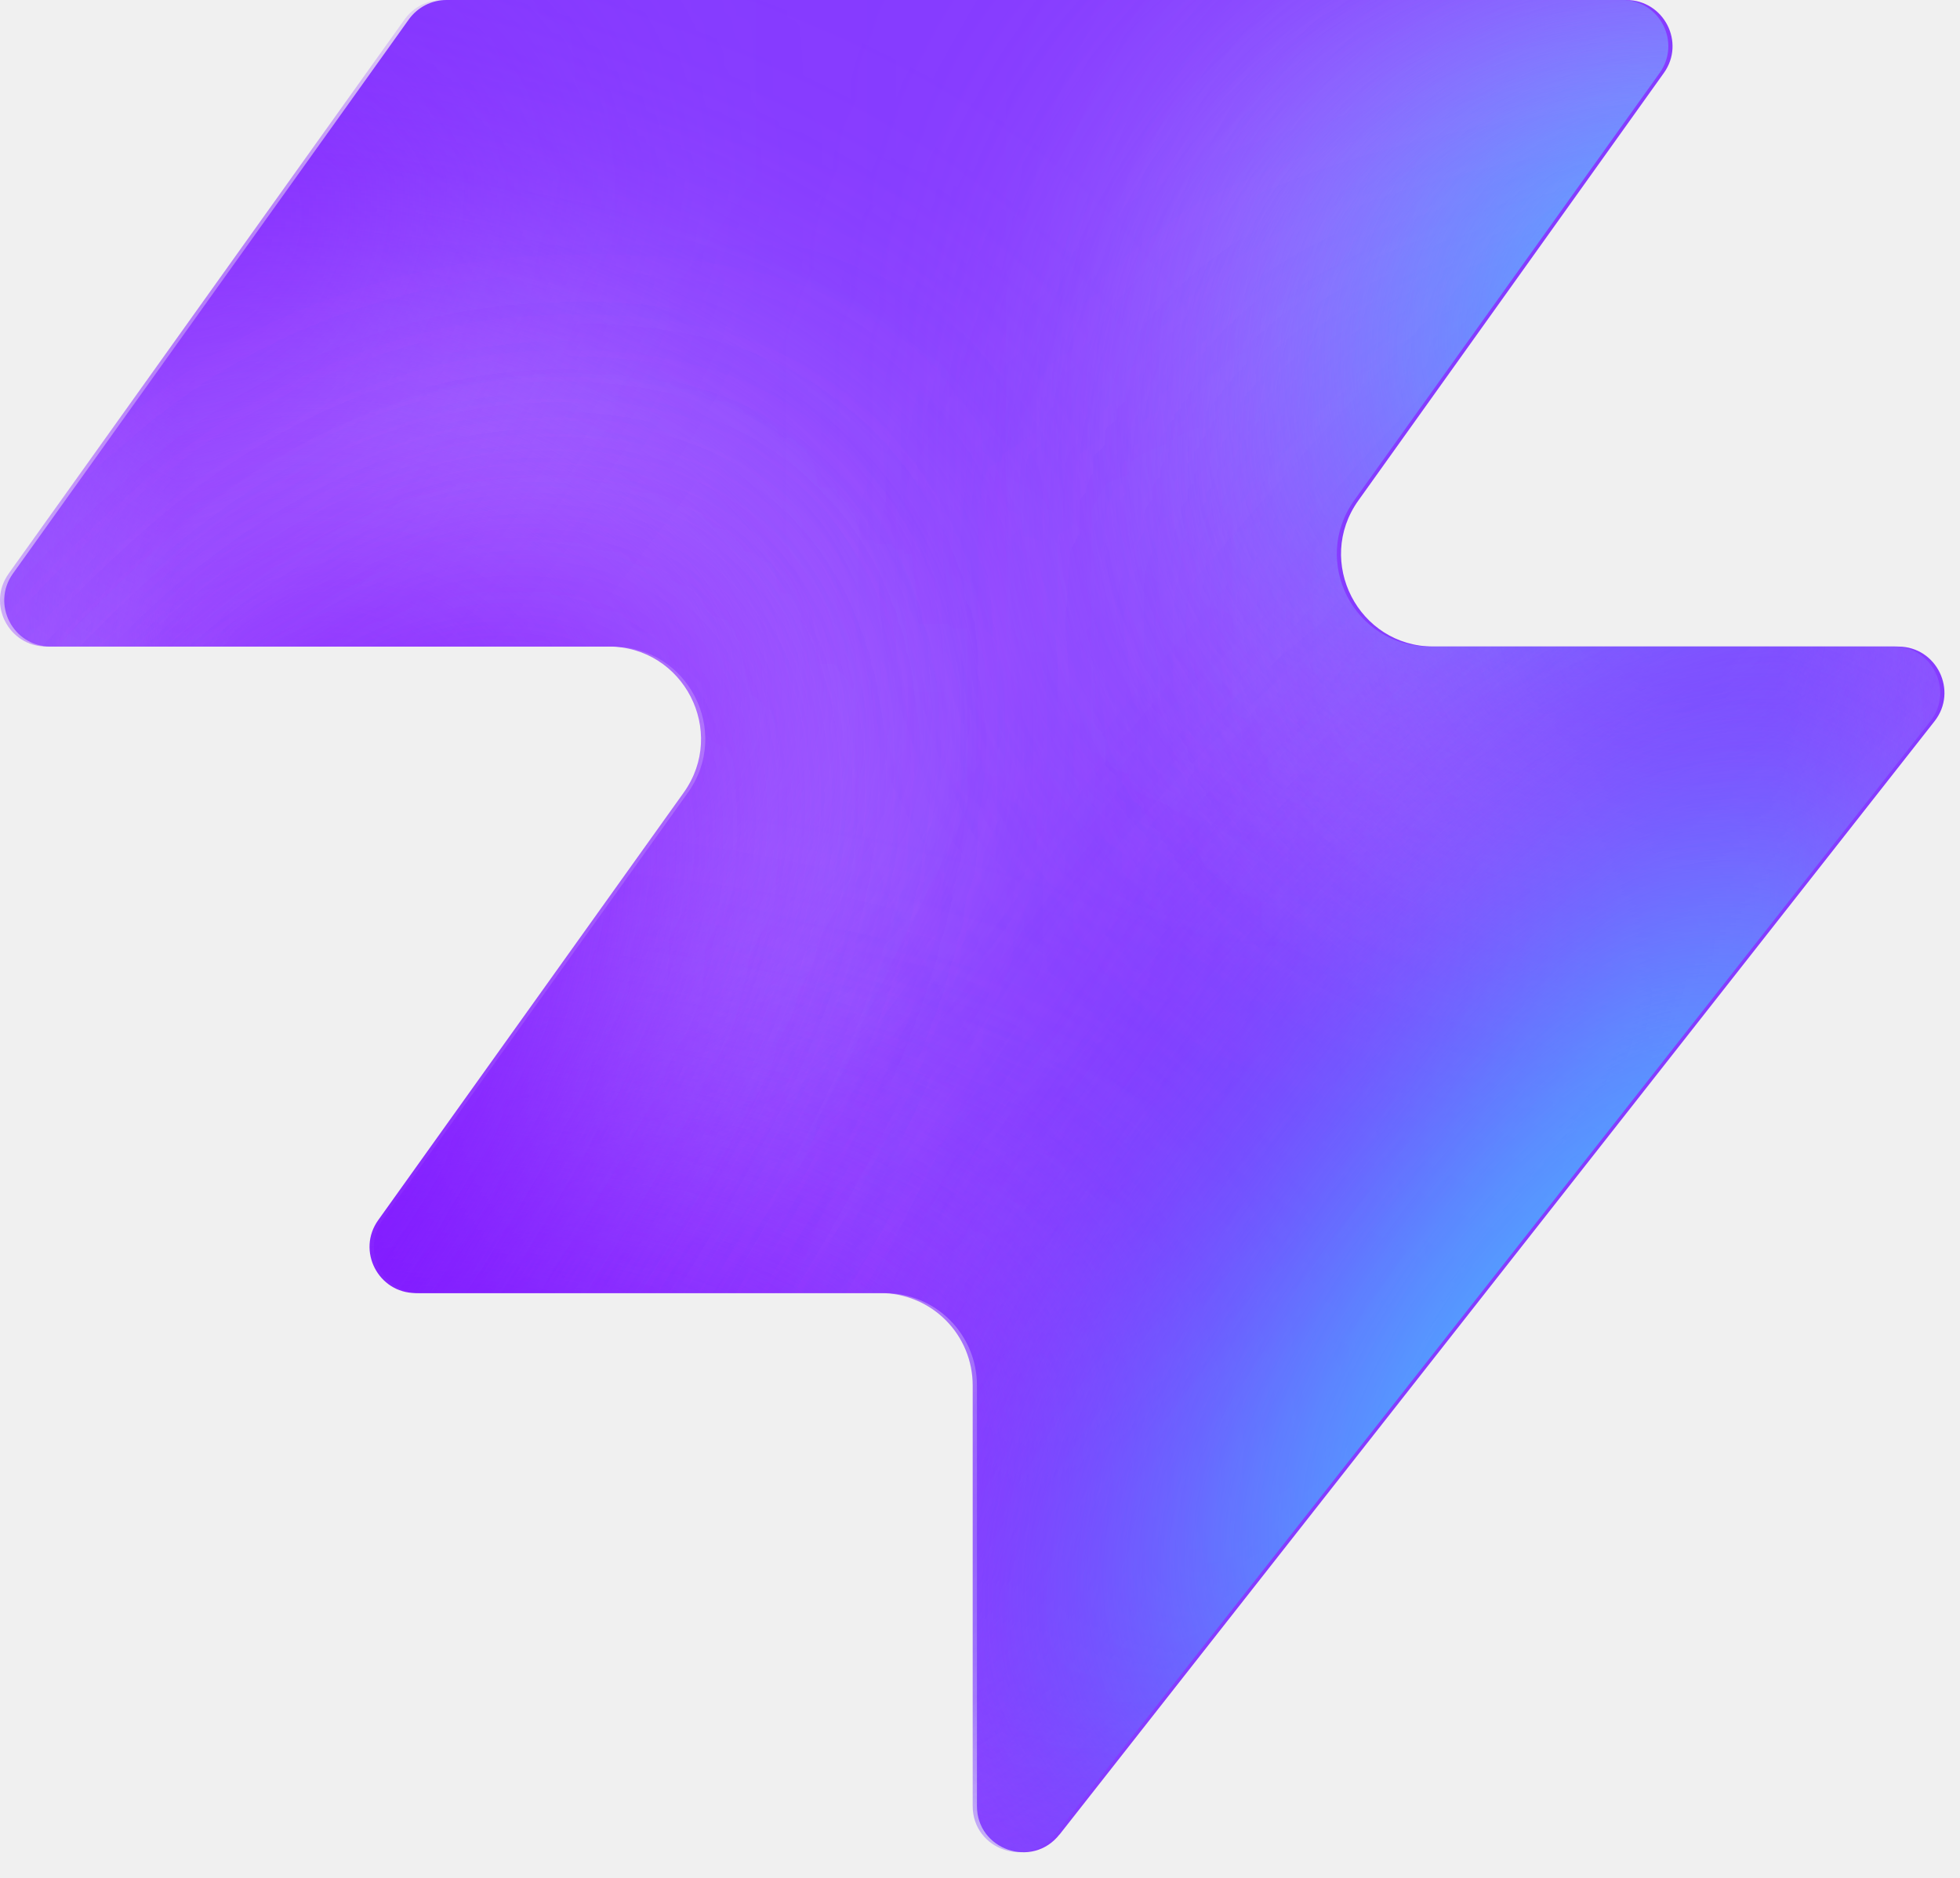
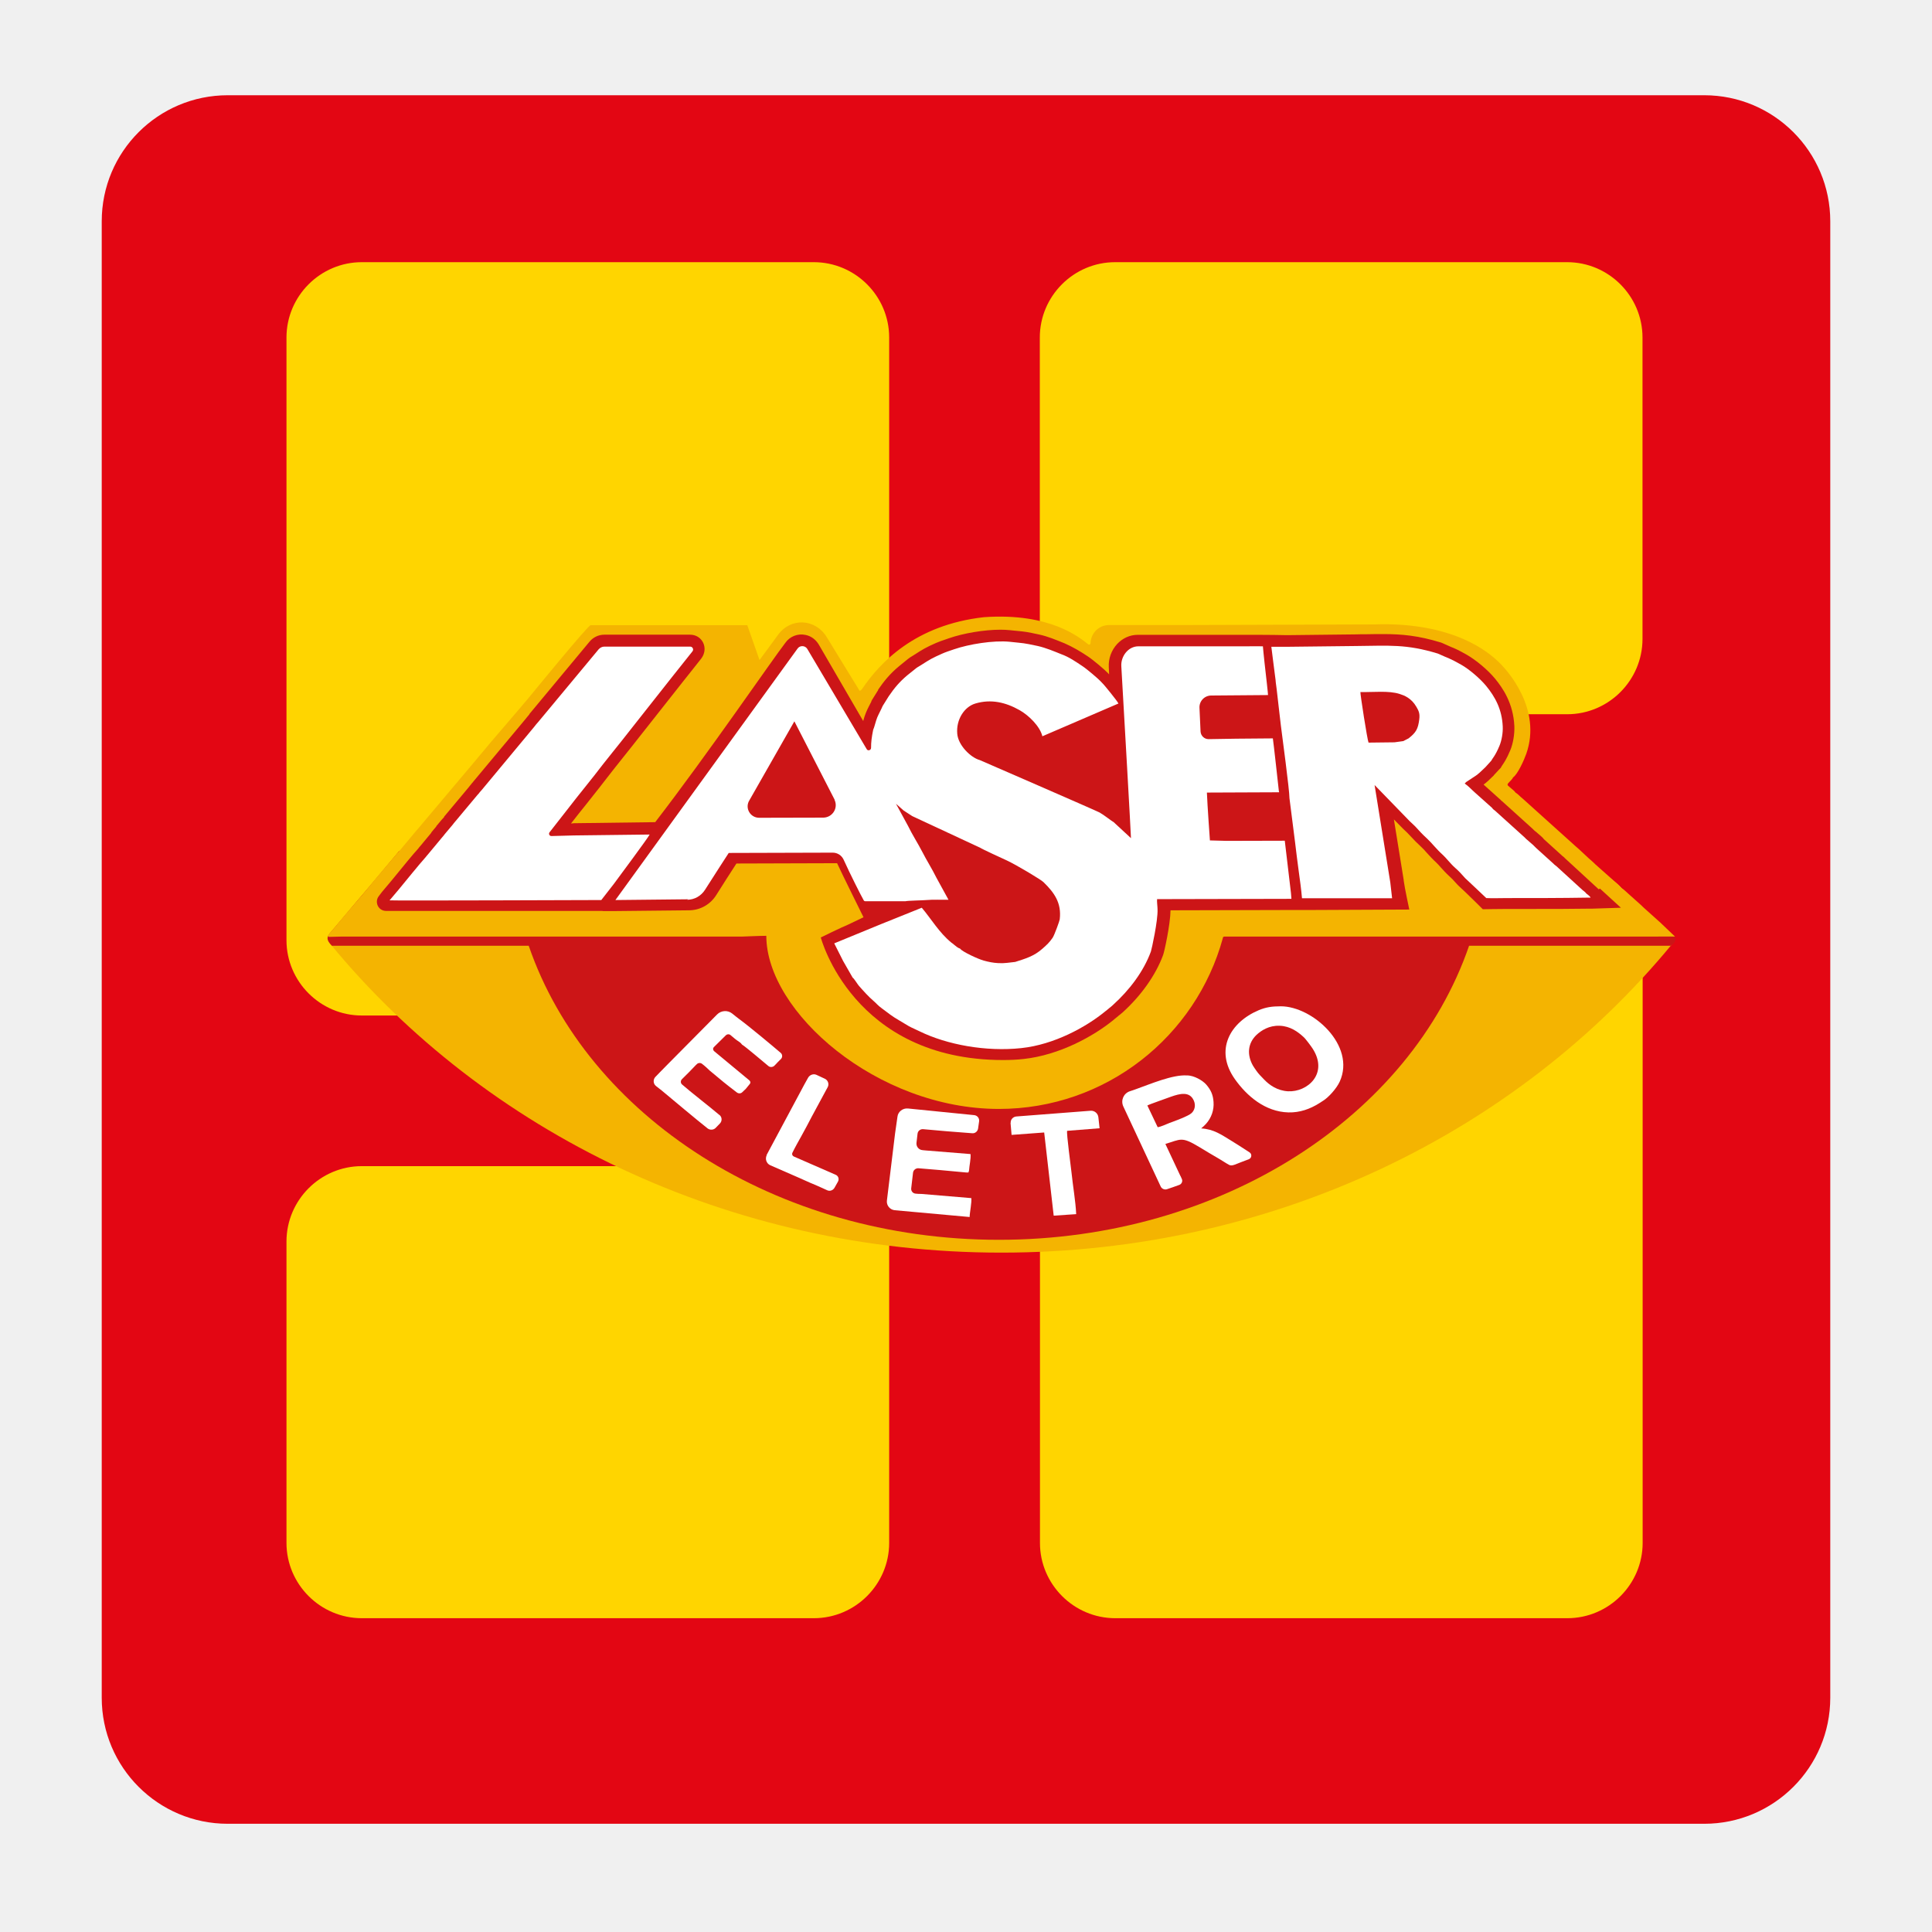
- <svg xmlns="http://www.w3.org/2000/svg" width="48" height="46" fill="none" viewBox="0 0 48 46">
-   <path fill="#863bff" d="M25.946 44.938c-.664.845-2.021.375-2.021-.698V33.937a2.26 2.26 0 0 0-2.262-2.262H10.287c-.92 0-1.456-1.04-.92-1.788l7.48-10.471c1.07-1.497 0-3.578-1.842-3.578H1.237c-.92 0-1.456-1.04-.92-1.788L10.013.474c.214-.297.556-.474.92-.474h28.894c.92 0 1.456 1.04.92 1.788l-7.48 10.471c-1.07 1.498 0 3.579 1.842 3.579h11.377c.943 0 1.473 1.088.89 1.83L25.947 44.94z" style="fill:#863bff;fill:color(display-p3 .525 .23 1);fill-opacity:1" />
-   <mask id="a" width="48" height="46" x="0" y="0" maskUnits="userSpaceOnUse" style="mask-type:alpha">
-     <path fill="#000" d="M25.842 44.938c-.664.844-2.021.375-2.021-.698V33.937a2.26 2.26 0 0 0-2.262-2.262H10.183c-.92 0-1.456-1.04-.92-1.788l7.48-10.471c1.07-1.498 0-3.579-1.842-3.579H1.133c-.92 0-1.456-1.04-.92-1.787L9.91.473c.214-.297.556-.474.92-.474h28.894c.92 0 1.456 1.04.92 1.788l-7.48 10.471c-1.07 1.498 0 3.578 1.842 3.578h11.377c.943 0 1.473 1.088.89 1.832L25.843 44.94z" style="fill:#000;fill-opacity:1" />
-   </mask>
-   <g mask="url(#a)">
-     <g filter="url(#b)">
-       <ellipse cx="5.508" cy="14.704" fill="#ede6ff" rx="5.508" ry="14.704" style="fill:#ede6ff;fill:color(display-p3 .927 .903 1);fill-opacity:1" transform="matrix(.00324 1 1 -.00324 -4.47 31.516)" />
-     </g>
-     <g filter="url(#c)">
-       <ellipse cx="10.399" cy="29.851" fill="#ede6ff" rx="10.399" ry="29.851" style="fill:#ede6ff;fill:color(display-p3 .927 .903 1);fill-opacity:1" transform="matrix(.00324 1 1 -.00324 -39.328 7.883)" />
-     </g>
-     <g filter="url(#d)">
-       <ellipse cx="5.508" cy="30.487" fill="#7e14ff" rx="5.508" ry="30.487" style="fill:#7e14ff;fill:color(display-p3 .492 .077 1);fill-opacity:1" transform="rotate(89.814 -25.913 -14.639)scale(1 -1)" />
-     </g>
-     <g filter="url(#e)">
-       <ellipse cx="5.508" cy="30.599" fill="#7e14ff" rx="5.508" ry="30.599" style="fill:#7e14ff;fill:color(display-p3 .492 .077 1);fill-opacity:1" transform="rotate(89.814 -32.644 -3.334)scale(1 -1)" />
-     </g>
-     <g filter="url(#f)">
-       <ellipse cx="5.508" cy="30.599" fill="#7e14ff" rx="5.508" ry="30.599" style="fill:#7e14ff;fill:color(display-p3 .492 .077 1);fill-opacity:1" transform="matrix(.00324 1 1 -.00324 -34.34 30.47)" />
-     </g>
-     <g filter="url(#g)">
-       <ellipse cx="14.072" cy="22.078" fill="#ede6ff" rx="14.072" ry="22.078" style="fill:#ede6ff;fill:color(display-p3 .927 .903 1);fill-opacity:1" transform="rotate(93.35 24.506 48.493)scale(-1 1)" />
-     </g>
-     <g filter="url(#h)">
-       <ellipse cx="3.47" cy="21.501" fill="#7e14ff" rx="3.47" ry="21.501" style="fill:#7e14ff;fill:color(display-p3 .492 .077 1);fill-opacity:1" transform="rotate(89.009 28.708 47.59)scale(-1 1)" />
-     </g>
-     <g filter="url(#i)">
-       <ellipse cx="3.47" cy="21.501" fill="#7e14ff" rx="3.47" ry="21.501" style="fill:#7e14ff;fill:color(display-p3 .492 .077 1);fill-opacity:1" transform="rotate(89.009 28.708 47.59)scale(-1 1)" />
-     </g>
-     <g filter="url(#j)">
-       <ellipse cx=".387" cy="8.972" fill="#7e14ff" rx="4.407" ry="29.108" style="fill:#7e14ff;fill:color(display-p3 .492 .077 1);fill-opacity:1" transform="rotate(39.51 .387 8.972)" />
-     </g>
-     <g filter="url(#k)">
-       <ellipse cx="47.523" cy="-6.092" fill="#7e14ff" rx="4.407" ry="29.108" style="fill:#7e14ff;fill:color(display-p3 .492 .077 1);fill-opacity:1" transform="rotate(37.892 47.523 -6.092)" />
-     </g>
-     <g filter="url(#l)">
-       <ellipse cx="41.412" cy="6.333" fill="#47bfff" rx="5.971" ry="9.665" style="fill:#47bfff;fill:color(display-p3 .28 .748 1);fill-opacity:1" transform="rotate(37.892 41.412 6.333)" />
-     </g>
-     <g filter="url(#m)">
-       <ellipse cx="-1.879" cy="38.332" fill="#7e14ff" rx="4.407" ry="29.108" style="fill:#7e14ff;fill:color(display-p3 .492 .077 1);fill-opacity:1" transform="rotate(37.892 -1.88 38.332)" />
-     </g>
-     <g filter="url(#n)">
-       <ellipse cx="-1.879" cy="38.332" fill="#7e14ff" rx="4.407" ry="29.108" style="fill:#7e14ff;fill:color(display-p3 .492 .077 1);fill-opacity:1" transform="rotate(37.892 -1.88 38.332)" />
-     </g>
-     <g filter="url(#o)">
-       <ellipse cx="35.651" cy="29.907" fill="#7e14ff" rx="4.407" ry="29.108" style="fill:#7e14ff;fill:color(display-p3 .492 .077 1);fill-opacity:1" transform="rotate(37.892 35.651 29.907)" />
-     </g>
-     <g filter="url(#p)">
-       <ellipse cx="38.418" cy="32.4" fill="#47bfff" rx="5.971" ry="15.297" style="fill:#47bfff;fill:color(display-p3 .28 .748 1);fill-opacity:1" transform="rotate(37.892 38.418 32.4)" />
+ <svg xmlns="http://www.w3.org/2000/svg" id="Camada_1" data-name="Camada 1" viewBox="0 0 128 128">
+   <defs>
+     <style>
+       .cls-1 {
+         fill: #fff;
+       }
+ 
+       .cls-1, .cls-2, .cls-3, .cls-4 {
+         fill-rule: evenodd;
+       }
+ 
+       .cls-5 {
+         fill: none;
+       }
+ 
+       .cls-6 {
+         fill: #e30613;
+       }
+ 
+       .cls-2 {
+         fill: #f4b401;
+       }
+ 
+       .cls-3 {
+         fill: #ffd500;
+       }
+ 
+       .cls-4, .cls-7 {
+         fill: #cc1517;
+       }
+     </style>
+   </defs>
+   <rect class="cls-6" x="6.74" y="6.31" width="114.52" height="114.52" rx="8.35" ry="8.35" />
+   <g id="Icons">
+     <g id="Rounded">
+       <g id="Action">
+         <g id="_-Round-_-Action-_-dashboard" data-name="-Round-/-Action-/-dashboard">
+           <g>
+             <polygon id="Path" class="cls-5" points="4 2.39 123.8 2.39 123.8 122.19 4 122.19 4 2.39" />
+             <path id="_Icon-Color" data-name="🔹Icon-Color" class="cls-3" d="M23.97,67.28h29.95c2.75,0,4.99-2.25,4.99-4.99V22.36c0-2.75-2.25-4.99-4.99-4.99h-29.95c-2.75,0-4.99,2.25-4.99,4.99v39.93c0,2.75,2.25,4.99,4.99,4.99ZM23.97,107.21h29.95c2.75,0,4.99-2.25,4.99-4.99v-19.97c0-2.75-2.25-4.99-4.99-4.99h-29.95c-2.75,0-4.99,2.25-4.99,4.99v19.97c0,2.75,2.25,4.99,4.99,4.99ZM73.89,107.21h29.95c2.75,0,4.99-2.25,4.99-4.99v-39.93c0-2.75-2.25-4.99-4.99-4.99h-29.95c-2.75,0-4.99,2.25-4.99,4.99v39.93c0,2.75,2.25,4.99,4.99,4.99ZM68.89,22.36v19.97c0,2.75,2.25,4.99,4.99,4.99h29.95c2.75,0,4.99-2.25,4.99-4.99v-19.97c0-2.75-2.25-4.99-4.99-4.99h-29.95c-2.75,0-4.99,2.25-4.99,4.99Z" />
+           </g>
+         </g>
+       </g>
    </g>
  </g>
-   <defs>
-     <filter id="b" width="60.045" height="41.654" x="-19.77" y="16.149" color-interpolation-filters="sRGB" filterUnits="userSpaceOnUse">
-       <feFlood flood-opacity="0" result="BackgroundImageFix" />
-       <feBlend in="SourceGraphic" in2="BackgroundImageFix" result="shape" />
-       <feGaussianBlur result="effect1_foregroundBlur_2002_17158" stdDeviation="7.659" />
-     </filter>
-     <filter id="c" width="90.34" height="51.437" x="-54.613" y="-7.533" color-interpolation-filters="sRGB" filterUnits="userSpaceOnUse">
-       <feFlood flood-opacity="0" result="BackgroundImageFix" />
-       <feBlend in="SourceGraphic" in2="BackgroundImageFix" result="shape" />
-       <feGaussianBlur result="effect1_foregroundBlur_2002_17158" stdDeviation="7.659" />
-     </filter>
-     <filter id="d" width="79.355" height="29.4" x="-49.64" y="2.03" color-interpolation-filters="sRGB" filterUnits="userSpaceOnUse">
-       <feFlood flood-opacity="0" result="BackgroundImageFix" />
-       <feBlend in="SourceGraphic" in2="BackgroundImageFix" result="shape" />
-       <feGaussianBlur result="effect1_foregroundBlur_2002_17158" stdDeviation="4.596" />
-     </filter>
-     <filter id="e" width="79.579" height="29.4" x="-45.045" y="20.029" color-interpolation-filters="sRGB" filterUnits="userSpaceOnUse">
-       <feFlood flood-opacity="0" result="BackgroundImageFix" />
-       <feBlend in="SourceGraphic" in2="BackgroundImageFix" result="shape" />
-       <feGaussianBlur result="effect1_foregroundBlur_2002_17158" stdDeviation="4.596" />
-     </filter>
-     <filter id="f" width="79.579" height="29.4" x="-43.513" y="21.178" color-interpolation-filters="sRGB" filterUnits="userSpaceOnUse">
-       <feFlood flood-opacity="0" result="BackgroundImageFix" />
-       <feBlend in="SourceGraphic" in2="BackgroundImageFix" result="shape" />
-       <feGaussianBlur result="effect1_foregroundBlur_2002_17158" stdDeviation="4.596" />
-     </filter>
-     <filter id="g" width="74.749" height="58.852" x="15.756" y="-17.901" color-interpolation-filters="sRGB" filterUnits="userSpaceOnUse">
-       <feFlood flood-opacity="0" result="BackgroundImageFix" />
-       <feBlend in="SourceGraphic" in2="BackgroundImageFix" result="shape" />
-       <feGaussianBlur result="effect1_foregroundBlur_2002_17158" stdDeviation="7.659" />
-     </filter>
-     <filter id="h" width="61.377" height="25.362" x="23.548" y="2.284" color-interpolation-filters="sRGB" filterUnits="userSpaceOnUse">
-       <feFlood flood-opacity="0" result="BackgroundImageFix" />
-       <feBlend in="SourceGraphic" in2="BackgroundImageFix" result="shape" />
-       <feGaussianBlur result="effect1_foregroundBlur_2002_17158" stdDeviation="4.596" />
-     </filter>
-     <filter id="i" width="61.377" height="25.362" x="23.548" y="2.284" color-interpolation-filters="sRGB" filterUnits="userSpaceOnUse">
-       <feFlood flood-opacity="0" result="BackgroundImageFix" />
-       <feBlend in="SourceGraphic" in2="BackgroundImageFix" result="shape" />
-       <feGaussianBlur result="effect1_foregroundBlur_2002_17158" stdDeviation="4.596" />
-     </filter>
-     <filter id="j" width="56.045" height="63.649" x="-27.636" y="-22.853" color-interpolation-filters="sRGB" filterUnits="userSpaceOnUse">
-       <feFlood flood-opacity="0" result="BackgroundImageFix" />
-       <feBlend in="SourceGraphic" in2="BackgroundImageFix" result="shape" />
-       <feGaussianBlur result="effect1_foregroundBlur_2002_17158" stdDeviation="4.596" />
-     </filter>
-     <filter id="k" width="54.814" height="64.646" x="20.116" y="-38.415" color-interpolation-filters="sRGB" filterUnits="userSpaceOnUse">
-       <feFlood flood-opacity="0" result="BackgroundImageFix" />
-       <feBlend in="SourceGraphic" in2="BackgroundImageFix" result="shape" />
-       <feGaussianBlur result="effect1_foregroundBlur_2002_17158" stdDeviation="4.596" />
-     </filter>
-     <filter id="l" width="33.541" height="35.313" x="24.641" y="-11.323" color-interpolation-filters="sRGB" filterUnits="userSpaceOnUse">
-       <feFlood flood-opacity="0" result="BackgroundImageFix" />
-       <feBlend in="SourceGraphic" in2="BackgroundImageFix" result="shape" />
-       <feGaussianBlur result="effect1_foregroundBlur_2002_17158" stdDeviation="4.596" />
-     </filter>
-     <filter id="m" width="54.814" height="64.646" x="-29.286" y="6.009" color-interpolation-filters="sRGB" filterUnits="userSpaceOnUse">
-       <feFlood flood-opacity="0" result="BackgroundImageFix" />
-       <feBlend in="SourceGraphic" in2="BackgroundImageFix" result="shape" />
-       <feGaussianBlur result="effect1_foregroundBlur_2002_17158" stdDeviation="4.596" />
-     </filter>
-     <filter id="n" width="54.814" height="64.646" x="-29.286" y="6.009" color-interpolation-filters="sRGB" filterUnits="userSpaceOnUse">
-       <feFlood flood-opacity="0" result="BackgroundImageFix" />
-       <feBlend in="SourceGraphic" in2="BackgroundImageFix" result="shape" />
-       <feGaussianBlur result="effect1_foregroundBlur_2002_17158" stdDeviation="4.596" />
-     </filter>
-     <filter id="o" width="54.814" height="64.646" x="8.244" y="-2.416" color-interpolation-filters="sRGB" filterUnits="userSpaceOnUse">
-       <feFlood flood-opacity="0" result="BackgroundImageFix" />
-       <feBlend in="SourceGraphic" in2="BackgroundImageFix" result="shape" />
-       <feGaussianBlur result="effect1_foregroundBlur_2002_17158" stdDeviation="4.596" />
-     </filter>
-     <filter id="p" width="39.409" height="43.623" x="18.713" y="10.588" color-interpolation-filters="sRGB" filterUnits="userSpaceOnUse">
-       <feFlood flood-opacity="0" result="BackgroundImageFix" />
-       <feBlend in="SourceGraphic" in2="BackgroundImageFix" result="shape" />
-       <feGaussianBlur result="effect1_foregroundBlur_2002_17158" stdDeviation="4.596" />
-     </filter>
-   </defs>
+   <g>
+     <path class="cls-2" d="M110.8,62.52s-.02.02-.02.03c-10.23,12.43-26.33,20.44-44.44,20.44s-34.24-8.03-44.47-20.47h28.87c.34,1.49,1.01,2.88,1.94,4.14,2.76,3.73,7.85,6.23,13.66,6.23s11.2-2.65,13.9-6.56c.81-1.17,1.39-2.45,1.7-3.81h28.87Z" />
+     <path class="cls-4" d="M110.81,62.56s-.12.1-.12.1c0,0-.33,0-.32,0h-13.04c-3.87,11.25-16.35,19.48-31.15,19.48s-27.29-8.23-31.15-19.48h-13.04c-.21-.21-.29-.36-.29-.49,0-.05.01-.09.03-.14h0c.02-.05.06-.11.1-.17.08-.1.18-.22.28-.33.02-.03.04-.05.07-.08l1.28-1.52.91-1.07s0,0,0,0l1.94-2.31s0,0,0,0l.12-.15h0l25.82.32c2.3-5.38,7.63-9.14,13.85-9.14s11.77,3.92,13.99,9.48l25.7.32,4.55,4.14c.34.32.45.39.58.51,0,0,.01.01.02.02,0,0,.01,0,.02.01,0,0,0,0,0,0h0s.18.19-.14.51h0Z" />
+     <path class="cls-2" d="M110.96,62.05s-.99-.01-1.23,0h-12.88c-.25,0-2.94,0-2.94,0h-12.8s-.08.02-.09.06c0,0,0,.02,0,.03-1.78,6.53-7.75,11.33-14.84,11.33-8.08,0-15.41-6.43-15.41-11.47-.45,0-1.49.05-1.58.05h-21.6s-.74,0-.99,0h-3.94c-.18,0-.63.01-.86.02-.03,0-.06-.02-.07-.05h0s0-.04.01-.06c.03-.03.06-.07.09-.11.08-.1.18-.22.28-.33.02-.03.04-.05.07-.08.08-.1.15-.19.18-.22.32-.4.71-.85,1.1-1.3.32-.37.64-.74.91-1.07,0,0,0,0,0,0,.52-.66,1.38-1.65,1.94-2.31,0,0,0,0,0,0,.02-.02.03-.04.05-.05l.08-.09.72-.86c.14-.16.26-.32.4-.48.14-.17.27-.3.4-.47l3.6-4.27c.13-.16.26-.32.4-.48.28-.32.53-.65.8-.95l1.6-1.87c.27-.33.53-.61.8-.95,0,0,3.8-4.65,3.97-4.65h10.38s.81,2.31.81,2.31c0,0,1-1.35,1.22-1.66.85-1.18,2.49-1.09,3.24.15,0,0,1.88,3.08,2.18,3.56.05-.04.1-.07.14-.11,1.19-1.77,3.53-4.27,8.09-4.78,4.42-.31,6.37,1.38,6.91,1.8.06.05.15,0,.15-.07h0c.02-.68.56-1.21,1.23-1.21,1.81,0,4.93,0,5.23,0l12.34-.04c5.38-.19,7.69,2,8.08,2.34.78.68,3.03,3.28,1.99,6.23-.14.4-.56,1.35-.88,1.57-.03.11-.23.27-.34.41-.03.04-.02.09,0,.12.15.15.45.36.49.45,0,.01.02.02.03.03.18.11.28.25.45.38l3.51,3.16c.25.2.83.78,1.1,1,.09.07.12.12.21.2l1.33,1.18c.09.08.32.28.39.38,0,.01.03.03.04.03.13.07.29.24.43.36l.86.77c.08.07.12.13.21.2l1.07.96c.1.1.74.71.9.86,0,0,.01.01.02.02,0,0,.01.01.02.01,0,0,0,0,0,0h0Z" />
+     <path class="cls-7" d="M105.92,58.92l-2.26-2.08h0s0-.01,0-.01c-.05-.04-.09-.07-.12-.1-.01,0-.03-.02-.03-.02l-.02-.02-.02-.02-1.16-1.05-.02-.02-.02-.02s-.02-.02-.02-.03c-.03-.03-.07-.08-.13-.13l-.39-.34h-.02s-.02-.03-.02-.03c-.02-.02-.03-.02-.03-.02,0,0-.02-.02-.03-.03-.01-.01-.03-.03-.05-.05l-.02-.02-.02-.02-1.96-1.77-.02-.02-.02-.02s-.03-.02-.04-.03c0,0-.01,0-.02-.01,0,0,0-.01-.02-.02l-.04-.05s0,0,0,0l-.05-.04-1.08-.97s0,0,0,0c.17-.12.35-.28.66-.59h.01s.01-.03.01-.03l.38-.41.08-.08s0,0,0,0l.06-.11h0s.03-.04.04-.06c.11-.16.29-.42.52-.97.2-.47.3-1.09.28-1.62-.07-1.52-.77-2.53-1.29-3.16-.46-.56-1.25-1.22-1.86-1.57-.57-.32-.77-.41-1.05-.52-.14-.06-.3-.13-.56-.25l-.05-.02-.05-.02c-1.51-.46-2.58-.56-3.82-.56-.34,0-.7,0-1.07.01-.25,0-.5,0-.78.01l-4.43.05c-.05,0-.11,0-.16,0,0,0,0,0-.02,0-.5-.01-1.05-.02-1.65-.02-.46,0-.83,0-1.01,0h-.06s-7.1,0-7.1,0h-.01c-.5,0-.98.22-1.34.6-.39.42-.59.98-.56,1.54.01.18.02.34.02.48,0,0,0,0,0,0-.03-.03-.06-.06-.09-.1-.2-.21-.99-.88-1.33-1.1-.54-.36-1-.62-1.49-.84h-.01s-.01-.01-.01-.01l-.1-.04c-.47-.19-1.04-.43-1.6-.55-.83-.18-.93-.19-1.45-.24-.13-.01-.29-.03-.5-.05-.19-.02-.4-.03-.62-.03h0c-1.07,0-2.45.23-3.42.57-.06.02-.13.05-.2.07-.22.07-.44.15-.65.24-.68.3-.86.41-1.48.81-.02.01-.05.03-.08.05-.09.05-.2.12-.31.21l-.59.48h0s0,0,0,0c-.61.51-.99.99-1.37,1.54h0s0,.03,0,.03l-.4.64-.02.03v.03s-.02,0-.02,0h0s-.01.03-.01.03v.03c-.05.1-.11.21-.17.33-.07.13-.13.27-.19.41-.06.14-.12.33-.17.51,0,.01,0,.03-.01.04l-2.94-5.06c-.19-.32-.49-.56-.86-.64-.53-.12-1.06.09-1.36.52-.86,1.11-5.15,7.38-8.62,11.88,0,0,0,0,0,0l-5.38.07-.2.02s0,0,0,0c.36-.47.75-.95.99-1.25l.79-1s.08-.1.12-.15c.09-.11.18-.23.27-.35.41-.54.88-1.12,1.33-1.69.34-.43.7-.87,1.03-1.3l2.73-3.46s.11-.14.22-.28c.29-.37.78-.97,1.15-1.45.23-.3.29-.7.13-1.04-.16-.34-.49-.54-.87-.54-.69,0-3.35,0-4.48,0-.51,0-.95,0-1.21,0-.37,0-.73.17-.97.46l-3.99,4.8h0s0,.02,0,.02c-.03.04-.07.09-.11.13-.05.06-.11.13-.17.21l-3.43,4.11s-.02.02-.02.03c-.05.05-.1.11-.15.18l-.02.02c-.05.06-.06.08-.11.14h0s0,0,0,0l-1.58,1.89h0s0,0,0,0c-.03.03-.05.06-.06.08v.02c-.06.06-.1.11-.14.15h0s0,0,0,0l-.37.44h0s0,.02,0,.02c-.02.03-.04.05-.05.06,0,0,0,0,0,0-.06.07-.11.13-.16.19-.05.06-.09.11-.13.16h0s0,.02,0,.02l-.73.88c-.05.05-.08.09-.1.12-.02.02-.02.03-.03.04-.37.4-.99,1.17-1.49,1.78-.12.14-.23.28-.32.39l-.59.7-.22.29c-.29.39-.03.95.46.97h.35s13.94,0,13.94,0h0s.08,0,.12.01c.03,0,.06,0,.11,0,.08,0,.19,0,.31,0,.21,0,.44,0,.46,0h0s4.8-.05,4.8-.05c.75,0,1.43-.39,1.82-1.02.36-.58,1.02-1.6,1.33-2.08,0,0,0,0,0,0l6.47-.02s.19,0,.2,0c.28.62,1.75,3.58,1.75,3.58l-.98.47c-.51.21-1.85.87-1.85.87,0,0,2.12,8.12,12.08,8.12.46,0,.92-.02,1.36-.07,2.38-.26,4.64-1.51,5.97-2.6.03-.02.06-.05.08-.07.06-.05.13-.11.21-.17.04-.04.07-.06.1-.08.04-.04.1-.08.18-.15,1.25-1.13,2.21-2.49,2.7-3.82.08-.21.48-2.03.49-2.96,0,0,0,0,0,0l7.81-.02h0s.72,0,.72,0h.19s.08,0,.08,0h.39s6.63-.03,6.63-.03c0,0-.31-1.44-.37-1.91h0s0-.02,0-.02v-.02s-.65-4.02-.65-4.02c0,0,0,0,0,0l.61.62c.07.07.14.13.2.19.05.05.11.1.14.14.08.08.14.15.2.21.21.23.34.36.66.66.11.1.23.23.35.37.19.21.4.44.66.68.06.05.17.18.27.29.17.19.37.41.57.59.16.14.29.28.43.44.06.06.11.13.18.19l.02.02.02.02s.22.2.46.43c.34.32,1.12,1.1,1.12,1.1,0,0,1.07-.02,1.62-.02h.03s.07,0,.07,0c.54,0,1.09,0,1.63,0,1.24,0,2.51,0,3.77-.02h0s0,0,0,0h.15s1.88-.06,1.88-.06c0,0,0,0,0,0l-1.39-1.27h0Z" />
+     <path class="cls-1" d="M39.83,59.64l.84-1.08c.28-.38,2.31-3.11,2.37-3.27l-5.01.06-1.5.04c-.13,0-.2-.15-.12-.25.41-.52,1.35-1.73,1.79-2.29l.79-.99c.12-.16.26-.32.39-.49.72-.95,1.61-2.02,2.37-3l2.73-3.46c.12-.15.87-1.09,1.4-1.76.1-.13,0-.31-.15-.31-1.01,0-4.87,0-5.69,0-.15,0-.28.07-.38.18l-3.99,4.8c-.1.12-.2.22-.29.35l-3.44,4.14s-.11.12-.15.17c-.06.08-.08.11-.16.19l-1.58,1.89s-.03.05-.06.08c-.06.07-.11.13-.16.19l-.37.44s-.03.04-.06.08c-.12.13-.21.26-.31.37l-.74.89c-.07.07-.08.1-.15.18-.44.49-1.31,1.57-1.79,2.15l-.6.71c.05.03,14.03-.02,14.03-.02h0Z" />
+     <path class="cls-1" d="M84.51,45.05c.01.21.05.38.07.59.1.81.18,1.63.28,2.42.08.64.57,4.27.57,4.82l.37,2.91c.07.63.16,1.28.24,1.9.08.6.17,1.21.22,1.82.32,0,.06,0,.66,0h5.31s-.12-1.05-.12-1.05l-1.04-6.45,2.32,2.39c.11.11.26.24.36.34.36.39.43.48.82.84.3.28.59.67,1,1.04.21.18.54.62.84.88.27.23.45.45.66.68,0,0,1.27,1.19,1.4,1.32.44.02.93,0,1.37,0,1.8,0,3.6,0,5.39-.03h.15c-.08-.16-.24-.2-.33-.33-.08-.08-.11-.1-.19-.16l-1.74-1.59c-.07-.06-.13-.09-.19-.16l-1.16-1.05c-.08-.07-.11-.12-.19-.19l-.39-.34c-.09-.07-.09-.08-.18-.17l-1.96-1.77c-.09-.07-.12-.08-.2-.19l-1.12-1c-.23-.2-.44-.44-.69-.61l.1-.1c.66-.45.63-.35,1.27-.98l.39-.43c.07-.15.26-.31.54-.98.15-.36.24-.87.22-1.29-.05-1.13-.5-1.96-1.11-2.7-.4-.48-1.11-1.09-1.64-1.39-.83-.47-.79-.39-1.55-.74-2.1-.64-3.22-.52-5.43-.5l-4.43.05c-.74,0-.83,0-1.17,0,.01.13.21,1.64.28,2.2h0ZM93.84,46.83c.15.26.24.43.19.83-.08.63-.21.87-.71,1.26l-.35.18-.58.08-1.72.02c-.08-.16-.56-3.25-.54-3.35.84.02,1.88-.11,2.61.13.28.09.76.26,1.1.85h0Z" />
+     <path class="cls-1" d="M45.53,59.61c.48,0,.92-.25,1.18-.66.51-.81,1.57-2.44,1.57-2.44,0,0,5.21-.02,6.89-.02.31,0,.59.18.72.46.41.91,1.17,2.42,1.34,2.71.02.03.05.05.09.05h2.67c.08-.04,1.24-.06,1.39-.08.45-.04,1-.01,1.46-.02l-.8-1.46c-.28-.57-.65-1.15-.94-1.72-.3-.58-.66-1.13-.94-1.71l-.8-1.47.51.45c.16.1.41.27.57.37l4.51,2.1c.06.06,1.54.74,1.74.83.67.31,2.31,1.3,2.44,1.44.72.7,1.21,1.38,1.08,2.47-.01.1-.35,1.04-.47,1.22-.24.34-.37.45-.66.71-.58.52-1.14.67-1.82.89-.41.04-.66.1-1.11.08-.37-.02-.65-.08-.98-.17-.34-.09-1.44-.59-1.57-.8-.12-.02-.28-.16-.39-.25-.08-.07-.11-.09-.18-.14-.81-.66-1.34-1.58-1.96-2.31l-2.71,1.09-3.09,1.27.59,1.17s0,0,0,0l.63,1.1c.09.05.33.45.42.55.32.36.61.69.98,1.01.19.16.25.27.54.48.49.36.62.49,1.17.81.22.13.41.25.62.37.22.12.47.22.69.33,1.83.9,4.42,1.37,6.75,1.12,2.18-.23,4.29-1.39,5.56-2.43.09-.07.18-.14.27-.22.12-.1.16-.12.27-.23,1.05-.95,2-2.18,2.49-3.52.05-.14.47-2.05.44-2.79,0-.18-.05-.52-.03-.68l8.9-.02-.03-.38-.41-3.47c-.07,0-3.85.01-3.85.01l-1.11-.03s-.17-2.35-.2-3.17l4.78-.02v-.06h-.01s-.37-3.37-.4-3.51l-2.41.02s-1.16.02-1.85.03c-.28,0-.51-.22-.53-.5l-.07-1.54c-.04-.46.32-.85.78-.85l3.76-.03c0-.12-.13-1.24-.23-2.13-.04-.33-.11-1.1-.11-1.1,0,0-.83-.01-1.15,0h-7.1c-.67,0-1.17.66-1.13,1.32.18,3.09.63,11,.64,11.39l-1.06-.98s-.02-.02-.06-.06c-.3-.19-.63-.47-.96-.66-.17-.1-7.93-3.47-7.93-3.47,0,0,0,0,0,0-.62-.17-1.44-.99-1.5-1.75-.08-.93.46-1.78,1.2-2,1.04-.31,2.01-.08,2.93.44.59.33,1.35,1.06,1.51,1.73l5.04-2.17c-.07-.17-.98-1.27-.99-1.27t0,0c-.08-.08-.12-.13-.21-.22-.16-.17-.91-.81-1.19-.99-.42-.28-.88-.6-1.38-.78-.47-.19-1.04-.43-1.57-.55-1.03-.22-.86-.17-1.86-.28-1.08-.11-2.72.16-3.7.5-.26.09-.55.18-.79.29-.65.29-.79.37-1.38.75-.1.07-.23.13-.32.2l-.6.48c-.51.43-.85.83-1.23,1.39l-.4.64c-.1.24-.25.5-.36.76-.09.21-.2.69-.27.82-.1.49-.14.81-.14,1.2,0,.16-.22.22-.29.08l-3.93-6.63c-.14-.24-.49-.26-.65-.03,0,0-11.86,16.38-12.06,16.65,0,0,0,.01,0,.01l4.8-.05h0ZM55.29,52.99c.26.55-.14,1.17-.74,1.18-1.64,0-4.25.01-4.25.01-.6,0-.97-.65-.65-1.16l2.98-5.23,2.67,5.2h0Z" />
+     <path class="cls-1" d="M50.8,76.53c-.13.25-.02.56.23.67.6.26,1.21.53,1.81.79.4.17.74.34,1.14.5.15.06.54.24.83.37.18.08.38,0,.48-.17.07-.13.16-.28.23-.41.09-.17.02-.38-.16-.45l-2.77-1.21c-.09-.04-.13-.14-.1-.23h0c.2-.41.42-.79.64-1.19.22-.4.42-.77.63-1.18l.95-1.76c.04-.07.08-.14.12-.22.12-.21.03-.47-.18-.57-.21-.1-.45-.21-.56-.26-.2-.09-.44,0-.55.19-.09.16-.19.33-.24.43l-2.52,4.71h0Z" />
+     <path class="cls-1" d="M66.95,74.39l.07.8,2.16-.16.63,5.51,1.49-.1c-.04-.87-.22-1.87-.31-2.76-.04-.39-.34-2.57-.29-2.76l2.15-.17c-.03-.32-.06-.56-.08-.73-.03-.26-.26-.45-.52-.43l-4.92.38h0c-.22.02-.39.21-.37.44h0Z" />
+     <path class="cls-1" d="M47.65,73.86c-.61-.52-1.93-1.54-2.46-2.01-.11-.09-.11-.26,0-.36.26-.25.69-.69.81-.82.05-.06.11-.11.16-.16.09-.1.25-.11.35-.03.19.14.42.36.5.44h0l.94.78c.11.09.59.47.87.68.11.08.26.08.36-.02.08-.07.15-.15.23-.22,0,0,0,0,0,0,.07-.08.18-.22.27-.33.06-.07.04-.17-.03-.23l-2.34-1.94c-.08-.07-.09-.19-.01-.27l.79-.78c.08-.08.21-.09.3-.02.1.09.21.18.31.26.15.13.33.2.44.35.01.02.02.03.04.04.19.11,1.3,1.05,1.72,1.4.11.1.28.09.39,0,.09-.08.18-.19.22-.23.08-.08.15-.15.22-.22,0,0,0,0,.02-.02.1-.11.09-.29-.02-.39-.57-.49-2.16-1.81-2.75-2.24-.09-.06-.28-.22-.47-.37-.3-.24-.73-.21-1,.06l-3.19,3.22c-.21.22-.4.41-.6.61-.11.11-.21.22-.3.31h0c-.16.17-.15.45.04.6.24.19.54.42.67.54.31.26,2.04,1.71,2.75,2.27.16.12.39.11.53-.03.09-.09.19-.2.29-.3.15-.16.14-.41-.02-.55h0Z" />
+     <path class="cls-1" d="M64.37,79.38l-3.34-.28c-.12,0-.25,0-.38-.02-.18-.02-.3-.18-.28-.35l.12-1.03c.02-.18.18-.31.36-.3l1.43.12,1.73.16h.15s.04-.12.04-.12c.02-.34.13-.78.1-1.1l-2.98-.24-.2-.02c-.25-.02-.43-.24-.4-.49l.07-.6c.02-.18.18-.31.36-.3l1.59.14,1.67.13c.19.02.36-.12.39-.31.02-.16.05-.33.07-.49.02-.2-.12-.38-.33-.4l-4.39-.44c-.34-.03-.65.21-.69.54-.06.4-.12.84-.16,1.12l-.54,4.44c-.04.32.2.61.52.64l4.96.45c.01-.34.15-.97.11-1.26h0Z" />
+     <path class="cls-1" d="M84.86,66.67c-.6,0-.99.06-1.47.26-1.89.8-2.94,2.63-1.58,4.56.79,1.12,2.01,2.17,3.55,2.21.76.02,1.44-.23,2.03-.6l.28-.18c.35-.22.88-.8,1.09-1.26,1.09-2.4-1.81-4.99-3.9-4.99h0ZM84.8,67.96c.69.03,1.19.4,1.57.75.13.11.54.67.6.77,1.06,1.66-.36,2.89-1.64,2.82-.7-.04-1.23-.41-1.58-.78-.21-.22-.37-.37-.52-.59-.07-.11-.14-.19-.22-.33-.41-.73-.34-1.48.23-2.03.32-.3.84-.64,1.54-.61h0Z" />
+     <path class="cls-1" d="M78.2,77.9l-.99-2.11c1.03-.31,1.06-.51,2.24.2.2.12,1.12.68,1.31.78.23.13.45.29.68.41.18.1.45-.06.75-.17.08-.03.32-.12.55-.21.19-.07.22-.34.05-.45-.43-.29-1.08-.69-1.24-.79-.63-.38-1.13-.75-1.97-.8.13-.11.22-.19.32-.3.36-.4.54-.92.5-1.45-.03-.48-.18-.8-.48-1.15-.23-.27-.82-.62-1.29-.61-.94-.06-2.39.56-3.37.91-.12.05-.27.09-.41.14-.41.14-.61.6-.43,1l2.48,5.31c.07.15.25.23.41.18.24-.08.59-.2.83-.29.15-.06.23-.24.16-.39l-.09-.2h0ZM76.02,73.24c.13-.08,1.33-.49,1.56-.58.6-.21,1.23-.37,1.51.25.14.31.07.63-.14.83-.2.2-1.14.54-1.47.66-.26.1-.53.24-.78.28l-.69-1.45h0Z" />
+   </g>
</svg>
